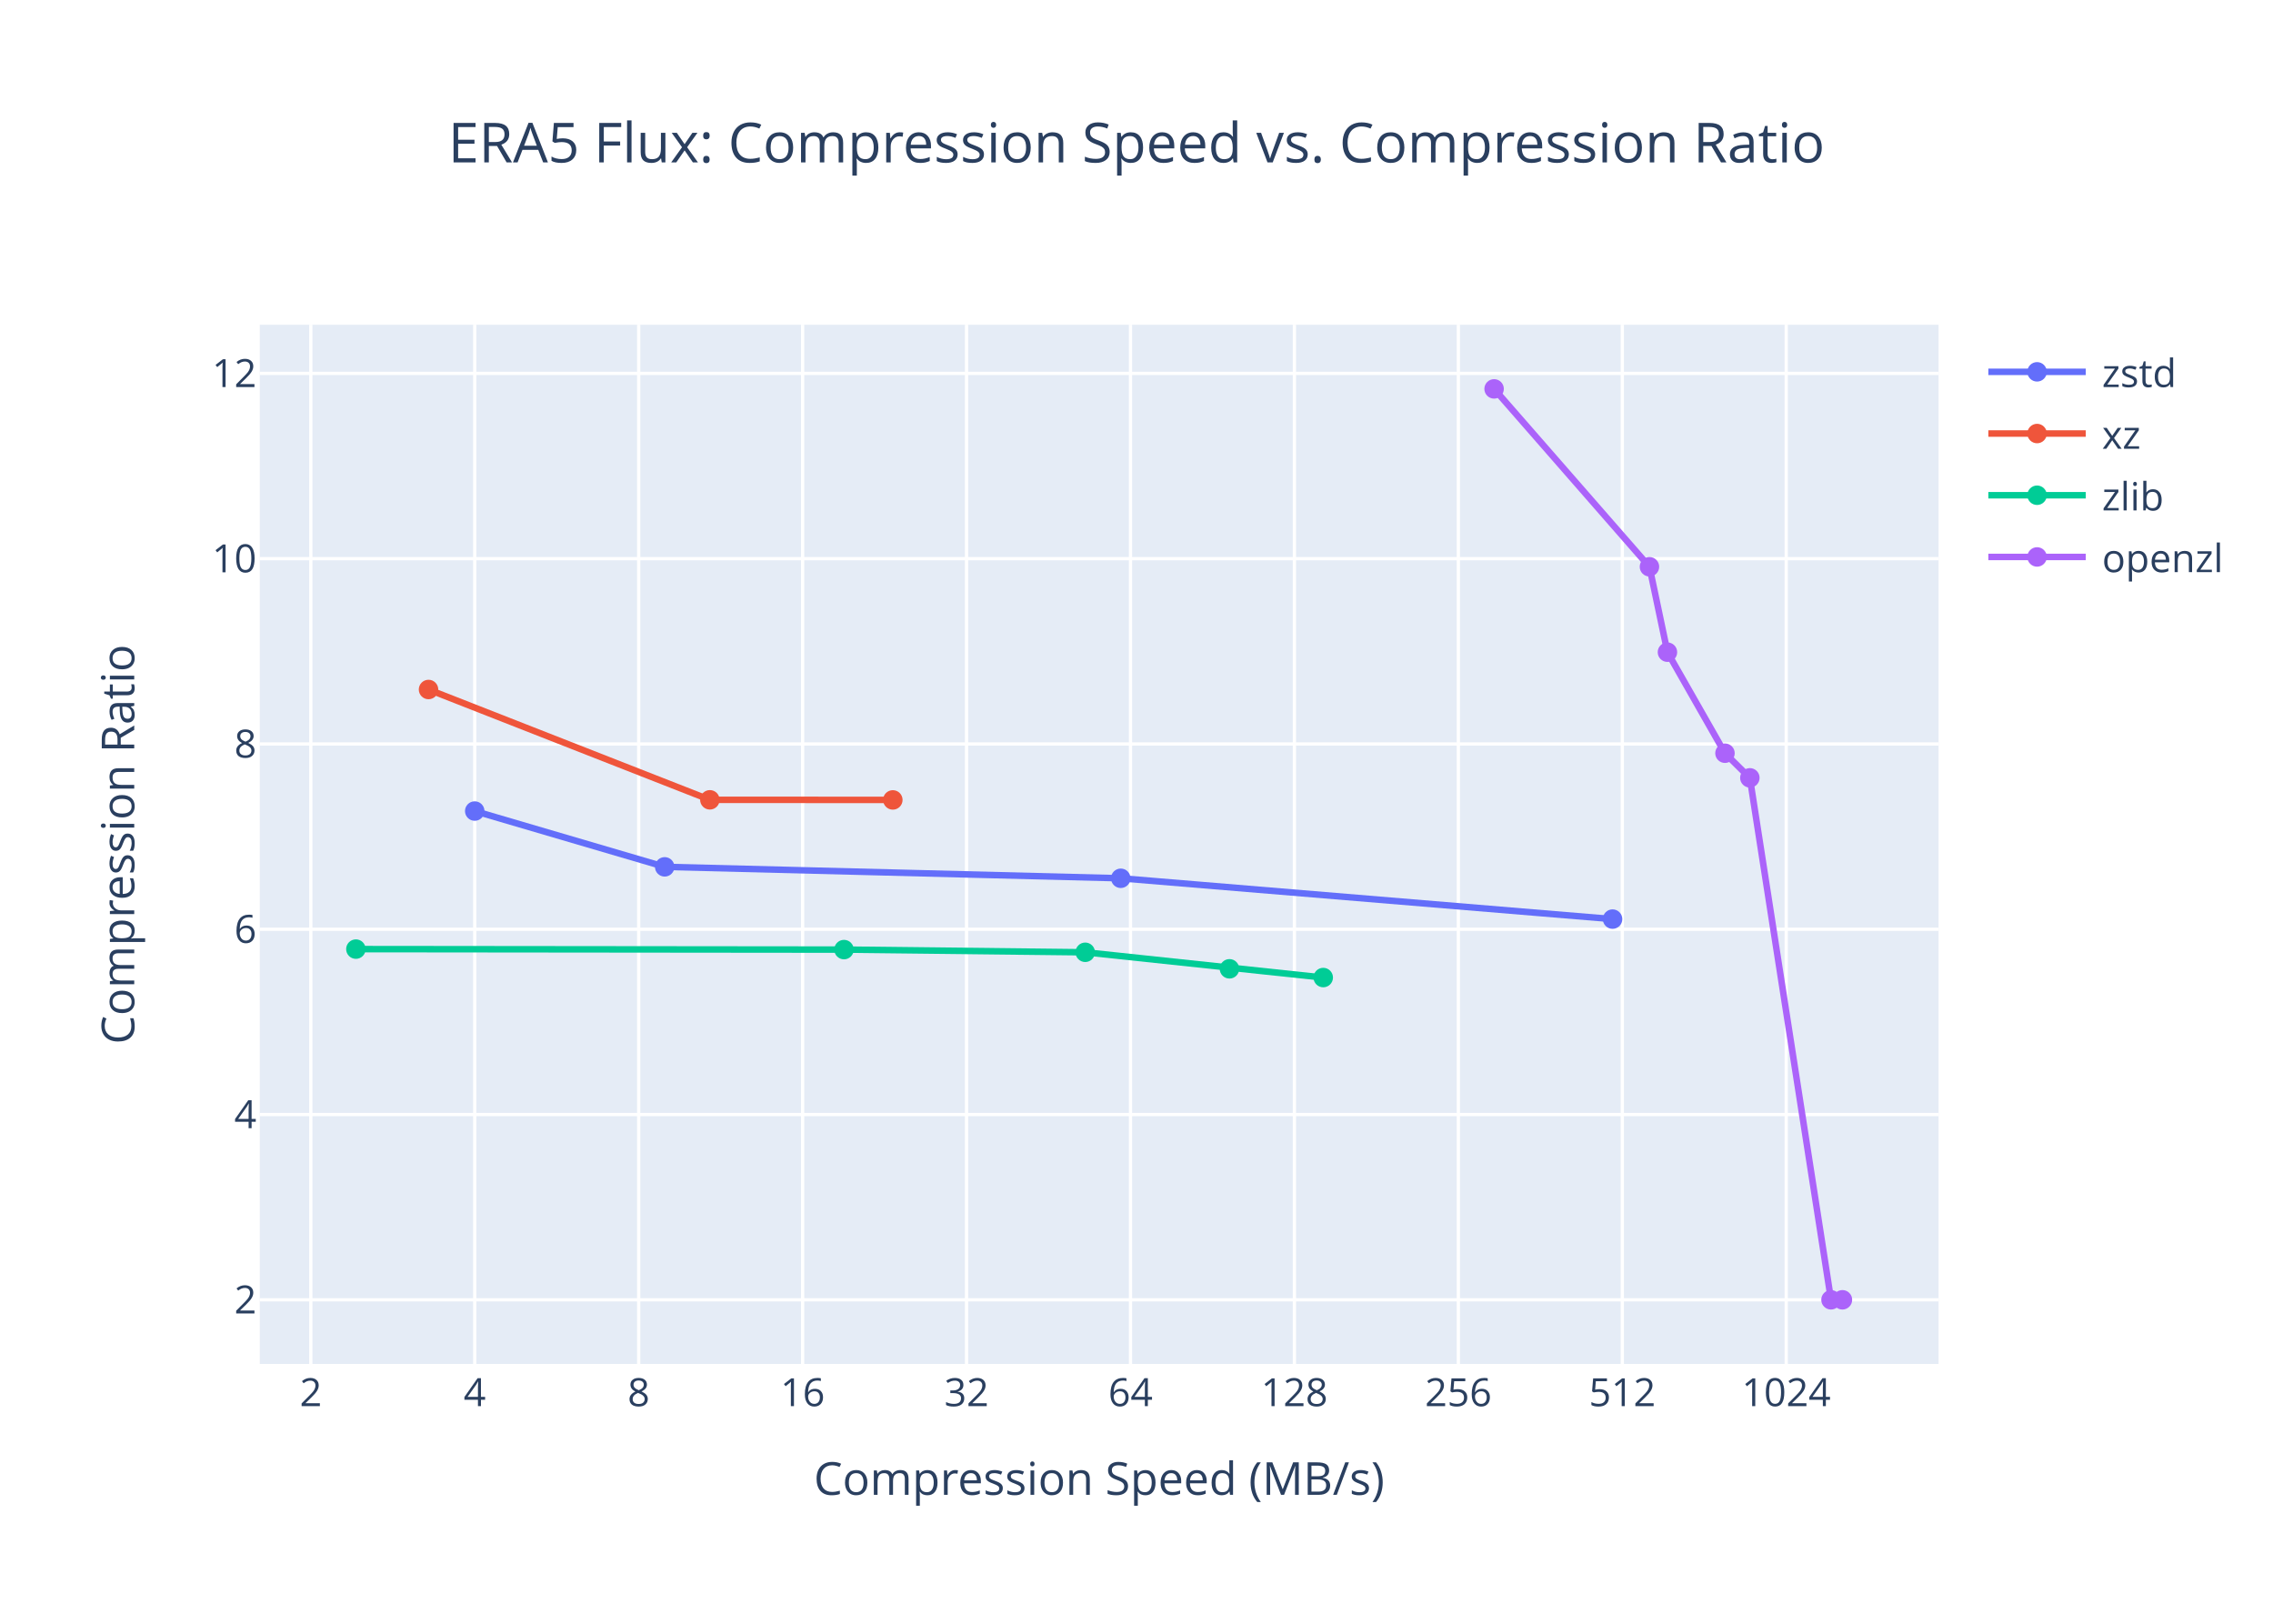
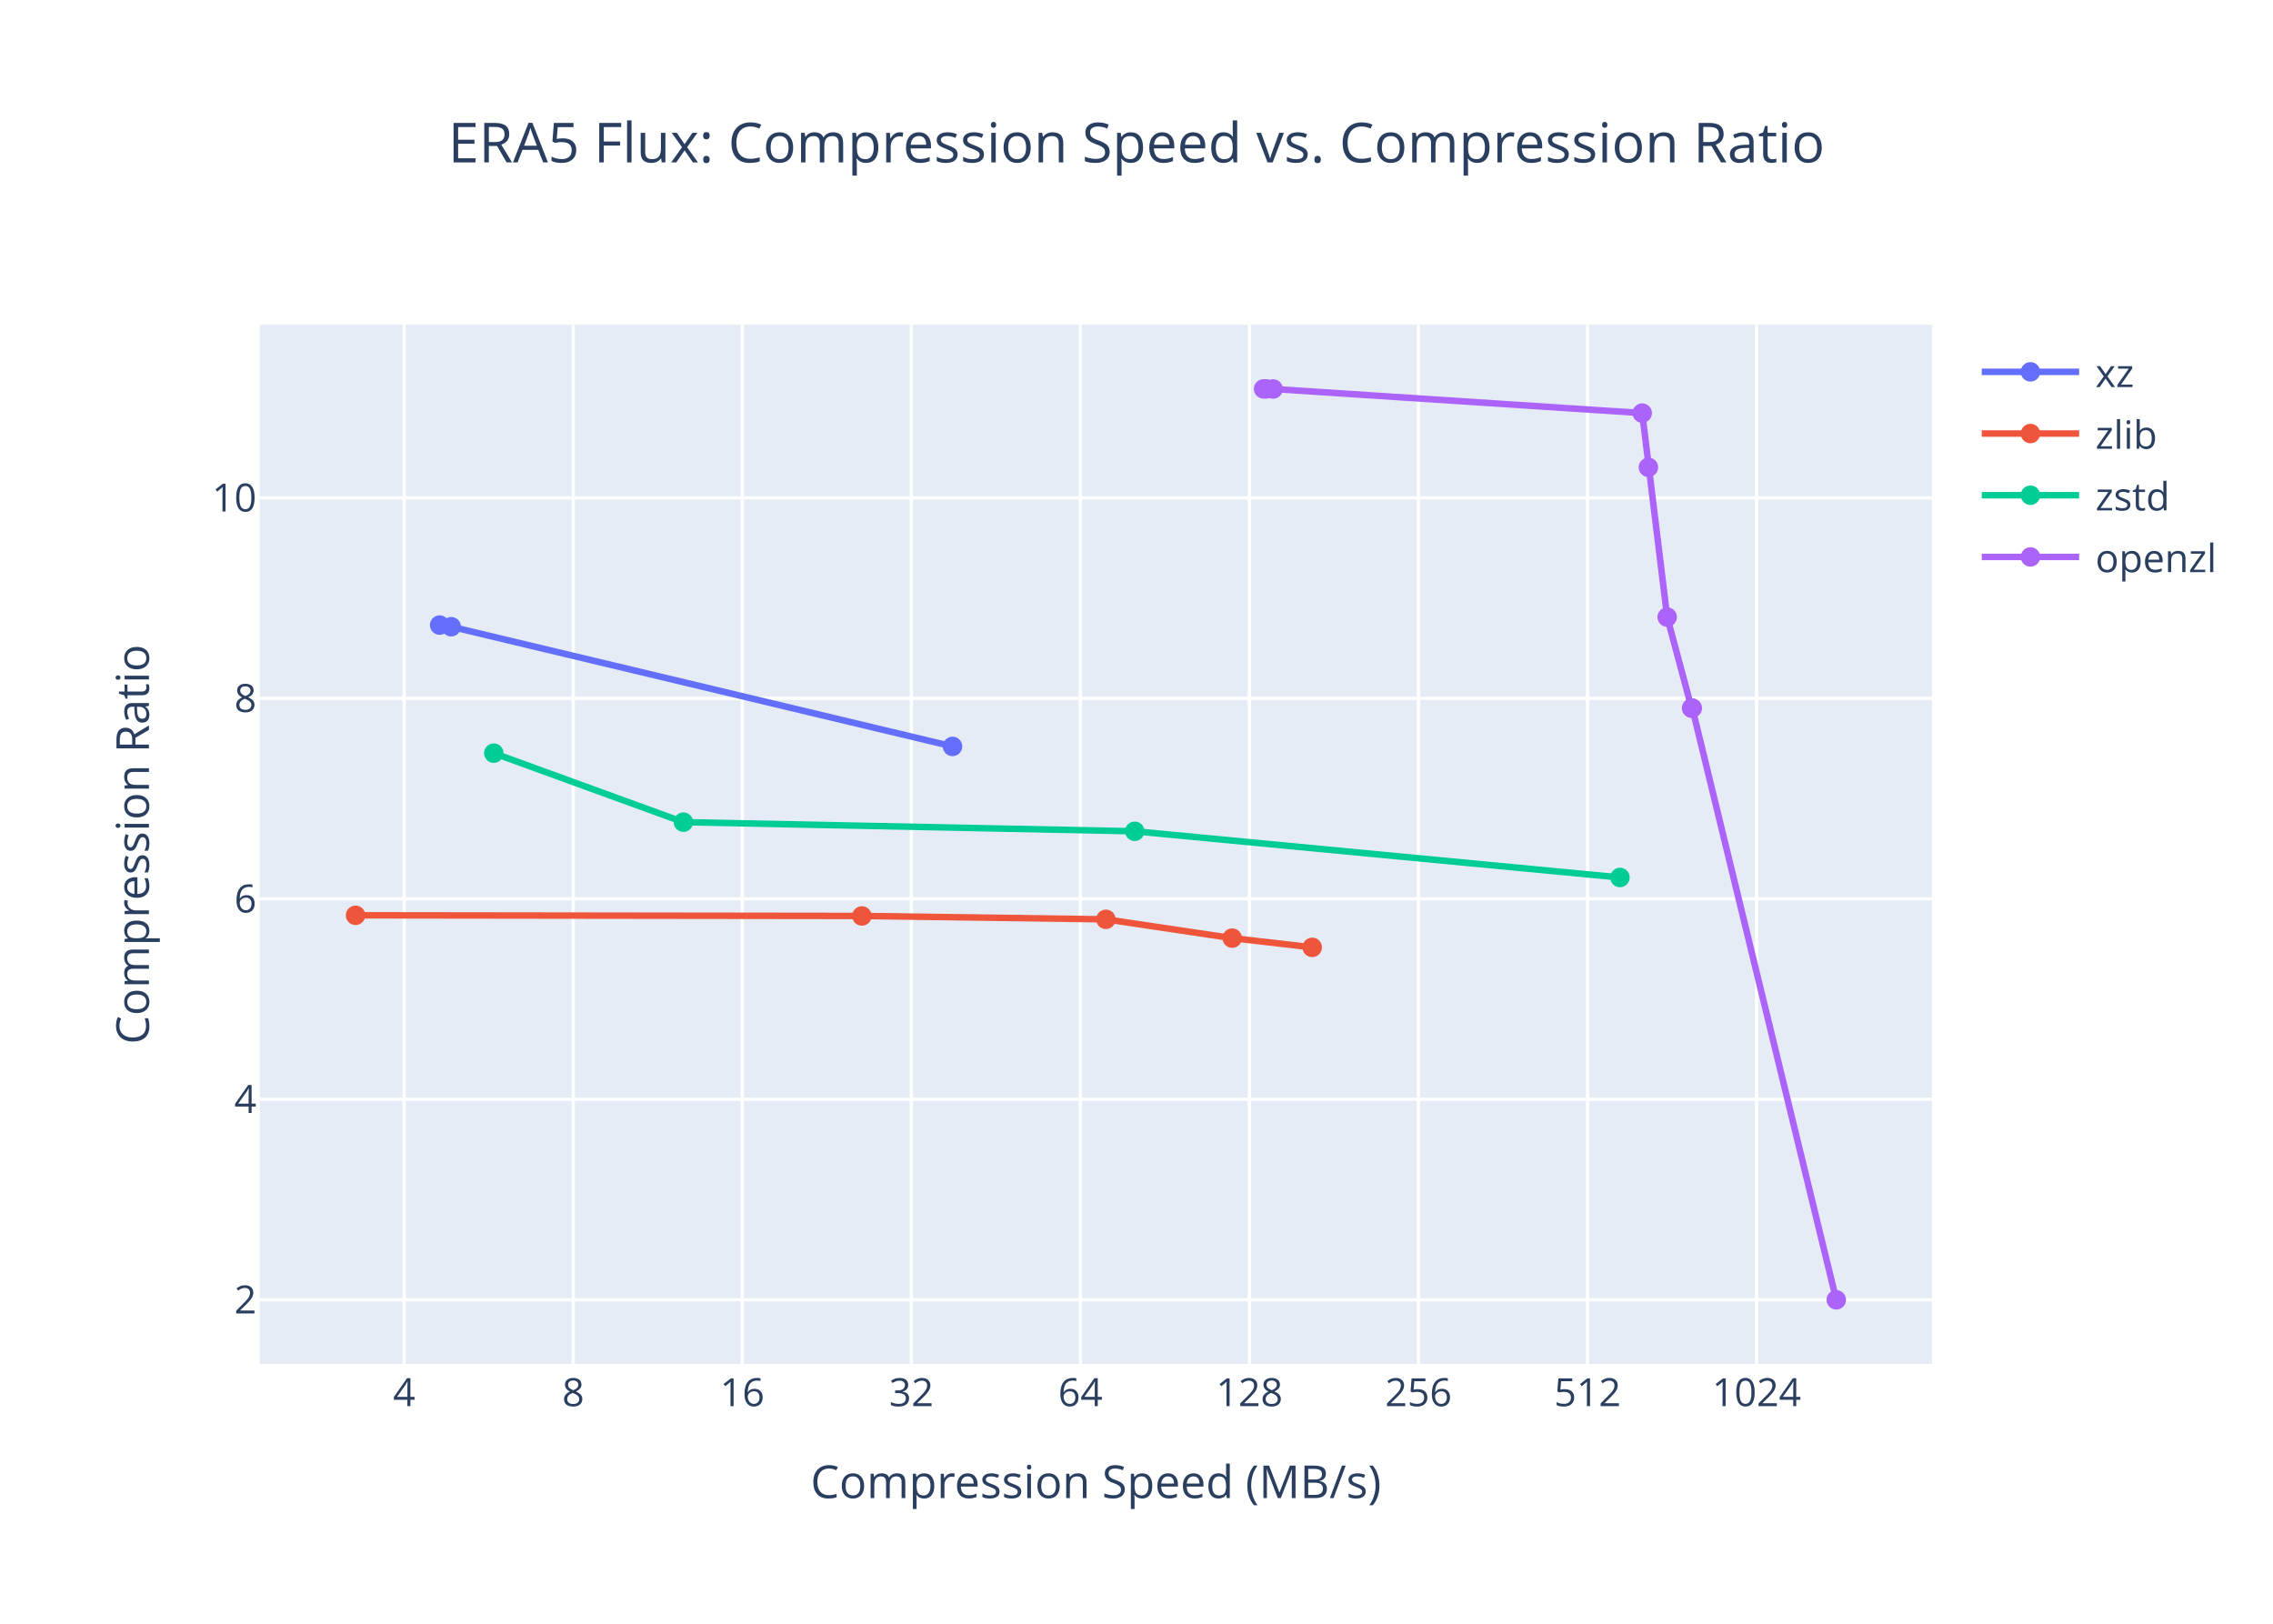
<svg xmlns="http://www.w3.org/2000/svg" class="main-svg" width="700" height="500" style="" viewBox="0 0 700 500">
  <rect x="0" y="0" width="700" height="500" style="fill: rgb(255, 255, 255); fill-opacity: 1;" />
-   <defs id="defs-605e6c">
+   <defs id="defs-83ffd1">
    <g class="clips">
-       <clipPath id="clip605e6cxyplot" class="plotclip">
-         <rect width="517" height="320" />
-       </clipPath>
-       <clipPath class="axesclip" id="clip605e6cx">
-         <rect x="80" y="0" width="517" height="500" />
-       </clipPath>
-       <clipPath class="axesclip" id="clip605e6cy">
+       <clipPath id="clip83ffd1xyplot" class="plotclip">
+         <rect width="515" height="320" />
+       </clipPath>
+       <clipPath class="axesclip" id="clip83ffd1x">
+         <rect x="80" y="0" width="515" height="500" />
+       </clipPath>
+       <clipPath class="axesclip" id="clip83ffd1y">
        <rect x="0" y="100" width="700" height="320" />
      </clipPath>
-       <clipPath class="axesclip" id="clip605e6cxy">
-         <rect x="80" y="100" width="517" height="320" />
+       <clipPath class="axesclip" id="clip83ffd1xy">
+         <rect x="80" y="100" width="515" height="320" />
      </clipPath>
    </g>
    <g class="gradients" />
    <g class="patterns" />
  </defs>
  <g class="bglayer">
-     <rect class="bg" x="80" y="100" width="517" height="320" style="fill: rgb(229, 236, 246); fill-opacity: 1; stroke-width: 0;" />
+     <rect class="bg" x="80" y="100" width="515" height="320" style="fill: rgb(229, 236, 246); fill-opacity: 1; stroke-width: 0;" />
  </g>
  <g class="layer-below">
    <g class="imagelayer" />
    <g class="shapelayer" />
  </g>
  <g class="cartesianlayer">
    <g class="subplot xy">
      <g class="layer-subplot">
        <g class="shapelayer" />
        <g class="imagelayer" />
      </g>
      <g class="minor-gridlayer">
        <g class="x" />
        <g class="y" />
      </g>
      <g class="gridlayer">
        <g class="x">
-           <path class="xgrid crisp" transform="translate(95.72,0)" d="M0,100v320" style="stroke: rgb(255, 255, 255); stroke-opacity: 1; stroke-width: 1px;" />
-           <path class="xgrid crisp" transform="translate(146.2,0)" d="M0,100v320" style="stroke: rgb(255, 255, 255); stroke-opacity: 1; stroke-width: 1px;" />
-           <path class="xgrid crisp" transform="translate(196.69,0)" d="M0,100v320" style="stroke: rgb(255, 255, 255); stroke-opacity: 1; stroke-width: 1px;" />
-           <path class="xgrid crisp" transform="translate(247.18,0)" d="M0,100v320" style="stroke: rgb(255, 255, 255); stroke-opacity: 1; stroke-width: 1px;" />
-           <path class="xgrid crisp" transform="translate(297.66,0)" d="M0,100v320" style="stroke: rgb(255, 255, 255); stroke-opacity: 1; stroke-width: 1px;" />
-           <path class="xgrid crisp" transform="translate(348.15,0)" d="M0,100v320" style="stroke: rgb(255, 255, 255); stroke-opacity: 1; stroke-width: 1px;" />
-           <path class="xgrid crisp" transform="translate(398.63,0)" d="M0,100v320" style="stroke: rgb(255, 255, 255); stroke-opacity: 1; stroke-width: 1px;" />
-           <path class="xgrid crisp" transform="translate(449.12,0)" d="M0,100v320" style="stroke: rgb(255, 255, 255); stroke-opacity: 1; stroke-width: 1px;" />
-           <path class="xgrid crisp" transform="translate(499.61,0)" d="M0,100v320" style="stroke: rgb(255, 255, 255); stroke-opacity: 1; stroke-width: 1px;" />
-           <path class="xgrid crisp" transform="translate(550.09,0)" d="M0,100v320" style="stroke: rgb(255, 255, 255); stroke-opacity: 1; stroke-width: 1px;" />
+           <path class="xgrid crisp" transform="translate(124.47,0)" d="M0,100v320" style="stroke: rgb(255, 255, 255); stroke-opacity: 1; stroke-width: 1px;" />
+           <path class="xgrid crisp" transform="translate(176.53,0)" d="M0,100v320" style="stroke: rgb(255, 255, 255); stroke-opacity: 1; stroke-width: 1px;" />
+           <path class="xgrid crisp" transform="translate(228.59,0)" d="M0,100v320" style="stroke: rgb(255, 255, 255); stroke-opacity: 1; stroke-width: 1px;" />
+           <path class="xgrid crisp" transform="translate(280.66,0)" d="M0,100v320" style="stroke: rgb(255, 255, 255); stroke-opacity: 1; stroke-width: 1px;" />
+           <path class="xgrid crisp" transform="translate(332.72,0)" d="M0,100v320" style="stroke: rgb(255, 255, 255); stroke-opacity: 1; stroke-width: 1px;" />
+           <path class="xgrid crisp" transform="translate(384.78,0)" d="M0,100v320" style="stroke: rgb(255, 255, 255); stroke-opacity: 1; stroke-width: 1px;" />
+           <path class="xgrid crisp" transform="translate(436.84,0)" d="M0,100v320" style="stroke: rgb(255, 255, 255); stroke-opacity: 1; stroke-width: 1px;" />
+           <path class="xgrid crisp" transform="translate(488.91,0)" d="M0,100v320" style="stroke: rgb(255, 255, 255); stroke-opacity: 1; stroke-width: 1px;" />
+           <path class="xgrid crisp" transform="translate(540.97,0)" d="M0,100v320" style="stroke: rgb(255, 255, 255); stroke-opacity: 1; stroke-width: 1px;" />
        </g>
        <g class="y">
-           <path class="ygrid crisp" transform="translate(0,400.25)" d="M80,0h517" style="stroke: rgb(255, 255, 255); stroke-opacity: 1; stroke-width: 1px;" />
-           <path class="ygrid crisp" transform="translate(0,343.2)" d="M80,0h517" style="stroke: rgb(255, 255, 255); stroke-opacity: 1; stroke-width: 1px;" />
-           <path class="ygrid crisp" transform="translate(0,286.14)" d="M80,0h517" style="stroke: rgb(255, 255, 255); stroke-opacity: 1; stroke-width: 1px;" />
-           <path class="ygrid crisp" transform="translate(0,229.09)" d="M80,0h517" style="stroke: rgb(255, 255, 255); stroke-opacity: 1; stroke-width: 1px;" />
-           <path class="ygrid crisp" transform="translate(0,172.03)" d="M80,0h517" style="stroke: rgb(255, 255, 255); stroke-opacity: 1; stroke-width: 1px;" />
-           <path class="ygrid crisp" transform="translate(0,114.98)" d="M80,0h517" style="stroke: rgb(255, 255, 255); stroke-opacity: 1; stroke-width: 1px;" />
+           <path class="ygrid crisp" transform="translate(0,400.25)" d="M80,0h515" style="stroke: rgb(255, 255, 255); stroke-opacity: 1; stroke-width: 1px;" />
+           <path class="ygrid crisp" transform="translate(0,338.51)" d="M80,0h515" style="stroke: rgb(255, 255, 255); stroke-opacity: 1; stroke-width: 1px;" />
+           <path class="ygrid crisp" transform="translate(0,276.78)" d="M80,0h515" style="stroke: rgb(255, 255, 255); stroke-opacity: 1; stroke-width: 1px;" />
+           <path class="ygrid crisp" transform="translate(0,215.04)" d="M80,0h515" style="stroke: rgb(255, 255, 255); stroke-opacity: 1; stroke-width: 1px;" />
+           <path class="ygrid crisp" transform="translate(0,153.31)" d="M80,0h515" style="stroke: rgb(255, 255, 255); stroke-opacity: 1; stroke-width: 1px;" />
        </g>
      </g>
      <g class="zerolinelayer" />
+       <g class="layer-between">
+         <g class="shapelayer" />
+         <g class="imagelayer" />
+       </g>
      <path class="xlines-below" />
      <path class="ylines-below" />
      <g class="overlines-below" />
      <g class="xaxislayer-below" />
      <g class="yaxislayer-below" />
      <g class="overaxes-below" />
-       <g class="plot" transform="translate(80,100)" clip-path="url(#clip605e6cxyplot)">
-         <g class="scatterlayer mlayer">
-           <g class="trace scatter tracebc408d" style="stroke-miterlimit: 2; opacity: 1;">
-             <g class="fills" />
-             <g class="errorbars" />
-             <g class="lines">
-               <path class="js-line" d="M66.2,149.75L124.7,166.93L265.15,170.45L416.61,183.02" style="vector-effect: none; fill: none; stroke: rgb(99, 110, 250); stroke-opacity: 1; stroke-width: 2px; opacity: 1;" />
-             </g>
-             <g class="points">
-               <path class="point" transform="translate(66.2,149.75)" d="M3,0A3,3 0 1,1 0,-3A3,3 0 0,1 3,0Z" style="opacity: 1; stroke-width: 0px; fill: rgb(99, 110, 250); fill-opacity: 1;" />
-               <path class="point" transform="translate(124.7,166.93)" d="M3,0A3,3 0 1,1 0,-3A3,3 0 0,1 3,0Z" style="opacity: 1; stroke-width: 0px; fill: rgb(99, 110, 250); fill-opacity: 1;" />
-               <path class="point" transform="translate(265.15,170.45)" d="M3,0A3,3 0 1,1 0,-3A3,3 0 0,1 3,0Z" style="opacity: 1; stroke-width: 0px; fill: rgb(99, 110, 250); fill-opacity: 1;" />
-               <path class="point" transform="translate(416.61,183.02)" d="M3,0A3,3 0 1,1 0,-3A3,3 0 0,1 3,0Z" style="opacity: 1; stroke-width: 0px; fill: rgb(99, 110, 250); fill-opacity: 1;" />
-             </g>
-             <g class="text" />
-           </g>
-           <g class="trace scatter trace3c0a0e" style="stroke-miterlimit: 2; opacity: 1;">
-             <g class="fills" />
-             <g class="errorbars" />
-             <g class="lines">
-               <path class="js-line" d="M51.97,112.32L138.61,146.29L194.96,146.32" style="vector-effect: none; fill: none; stroke: rgb(239, 85, 59); stroke-opacity: 1; stroke-width: 2px; opacity: 1;" />
-             </g>
-             <g class="points">
-               <path class="point" transform="translate(51.97,112.32)" d="M3,0A3,3 0 1,1 0,-3A3,3 0 0,1 3,0Z" style="opacity: 1; stroke-width: 0px; fill: rgb(239, 85, 59); fill-opacity: 1;" />
-               <path class="point" transform="translate(138.61,146.29)" d="M3,0A3,3 0 1,1 0,-3A3,3 0 0,1 3,0Z" style="opacity: 1; stroke-width: 0px; fill: rgb(239, 85, 59); fill-opacity: 1;" />
-               <path class="point" transform="translate(194.96,146.32)" d="M3,0A3,3 0 1,1 0,-3A3,3 0 0,1 3,0Z" style="opacity: 1; stroke-width: 0px; fill: rgb(239, 85, 59); fill-opacity: 1;" />
-             </g>
-             <g class="text" />
-           </g>
-           <g class="trace scatter trace656c05" style="stroke-miterlimit: 2; opacity: 1;">
-             <g class="fills" />
-             <g class="errorbars" />
-             <g class="lines">
-               <path class="js-line" d="M29.6,192.26L179.92,192.41L254.21,193.24L327.51,201.02" style="vector-effect: none; fill: none; stroke: rgb(0, 204, 150); stroke-opacity: 1; stroke-width: 2px; opacity: 1;" />
-             </g>
-             <g class="points">
-               <path class="point" transform="translate(29.6,192.26)" d="M3,0A3,3 0 1,1 0,-3A3,3 0 0,1 3,0Z" style="opacity: 1; stroke-width: 0px; fill: rgb(0, 204, 150); fill-opacity: 1;" />
-               <path class="point" transform="translate(179.92,192.41)" d="M3,0A3,3 0 1,1 0,-3A3,3 0 0,1 3,0Z" style="opacity: 1; stroke-width: 0px; fill: rgb(0, 204, 150); fill-opacity: 1;" />
-               <path class="point" transform="translate(254.21,193.24)" d="M3,0A3,3 0 1,1 0,-3A3,3 0 0,1 3,0Z" style="opacity: 1; stroke-width: 0px; fill: rgb(0, 204, 150); fill-opacity: 1;" />
-               <path class="point" transform="translate(298.63,198.33)" d="M3,0A3,3 0 1,1 0,-3A3,3 0 0,1 3,0Z" style="opacity: 1; stroke-width: 0px; fill: rgb(0, 204, 150); fill-opacity: 1;" />
-               <path class="point" transform="translate(327.51,201.02)" d="M3,0A3,3 0 1,1 0,-3A3,3 0 0,1 3,0Z" style="opacity: 1; stroke-width: 0px; fill: rgb(0, 204, 150); fill-opacity: 1;" />
-             </g>
-             <g class="text" />
-           </g>
-           <g class="trace scatter tracea25f74" style="stroke-miterlimit: 2; opacity: 1;">
-             <g class="fills" />
-             <g class="errorbars" />
-             <g class="lines">
-               <path class="js-line" d="M380.13,19.75L427.97,74.52L433.51,100.83L451.23,131.94L458.89,139.52L483.88,300.25L487.4,300.25" style="vector-effect: none; fill: none; stroke: rgb(171, 99, 250); stroke-opacity: 1; stroke-width: 2px; opacity: 1;" />
-             </g>
-             <g class="points">
-               <path class="point" transform="translate(380.13,19.75)" d="M3,0A3,3 0 1,1 0,-3A3,3 0 0,1 3,0Z" style="opacity: 1; stroke-width: 0px; fill: rgb(171, 99, 250); fill-opacity: 1;" />
-               <path class="point" transform="translate(427.97,74.52)" d="M3,0A3,3 0 1,1 0,-3A3,3 0 0,1 3,0Z" style="opacity: 1; stroke-width: 0px; fill: rgb(171, 99, 250); fill-opacity: 1;" />
-               <path class="point" transform="translate(433.51,100.83)" d="M3,0A3,3 0 1,1 0,-3A3,3 0 0,1 3,0Z" style="opacity: 1; stroke-width: 0px; fill: rgb(171, 99, 250); fill-opacity: 1;" />
-               <path class="point" transform="translate(451.23,131.94)" d="M3,0A3,3 0 1,1 0,-3A3,3 0 0,1 3,0Z" style="opacity: 1; stroke-width: 0px; fill: rgb(171, 99, 250); fill-opacity: 1;" />
-               <path class="point" transform="translate(458.89,139.52)" d="M3,0A3,3 0 1,1 0,-3A3,3 0 0,1 3,0Z" style="opacity: 1; stroke-width: 0px; fill: rgb(171, 99, 250); fill-opacity: 1;" />
-               <path class="point" transform="translate(483.88,300.25)" d="M3,0A3,3 0 1,1 0,-3A3,3 0 0,1 3,0Z" style="opacity: 1; stroke-width: 0px; fill: rgb(171, 99, 250); fill-opacity: 1;" />
-               <path class="point" transform="translate(487.4,300.25)" d="M3,0A3,3 0 1,1 0,-3A3,3 0 0,1 3,0Z" style="opacity: 1; stroke-width: 0px; fill: rgb(171, 99, 250); fill-opacity: 1;" />
-             </g>
-             <g class="text" />
-           </g>
-         </g>
-       </g>
-       <g class="overplot" />
+       <g class="overplot">
+         <g class="xy" transform="translate(80,100)" clip-path="url(#clip83ffd1xyplot)">
+           <g class="scatterlayer mlayer">
+             <g class="trace scatter trace6cf3d1" style="stroke-miterlimit: 2; opacity: 1;">
+               <g class="fills" />
+               <g class="errorbars" />
+               <g class="lines">
+                 <path class="js-line" d="M55.4,92.48L58.96,92.99L213.34,129.85" style="vector-effect: none; fill: none; stroke: rgb(99, 110, 250); stroke-opacity: 1; stroke-width: 2px; opacity: 1;" />
+               </g>
+               <g class="points">
+                 <path class="point" transform="translate(55.4,92.48)" d="M3,0A3,3 0 1,1 0,-3A3,3 0 0,1 3,0Z" style="opacity: 1; stroke-width: 0px; fill: rgb(99, 110, 250); fill-opacity: 1;" />
+                 <path class="point" transform="translate(58.96,92.99)" d="M3,0A3,3 0 1,1 0,-3A3,3 0 0,1 3,0Z" style="opacity: 1; stroke-width: 0px; fill: rgb(99, 110, 250); fill-opacity: 1;" />
+                 <path class="point" transform="translate(213.34,129.85)" d="M3,0A3,3 0 1,1 0,-3A3,3 0 0,1 3,0Z" style="opacity: 1; stroke-width: 0px; fill: rgb(99, 110, 250); fill-opacity: 1;" />
+               </g>
+               <g class="text" />
+             </g>
+             <g class="trace scatter trace23cc0b" style="stroke-miterlimit: 2; opacity: 1;">
+               <g class="fills" />
+               <g class="errorbars" />
+               <g class="lines">
+                 <path class="js-line" d="M29.5,181.85L185.43,182.05L260.57,183.09L299.47,188.88L324.11,191.72" style="vector-effect: none; fill: none; stroke: rgb(239, 85, 59); stroke-opacity: 1; stroke-width: 2px; opacity: 1;" />
+               </g>
+               <g class="points">
+                 <path class="point" transform="translate(29.5,181.85)" d="M3,0A3,3 0 1,1 0,-3A3,3 0 0,1 3,0Z" style="opacity: 1; stroke-width: 0px; fill: rgb(239, 85, 59); fill-opacity: 1;" />
+                 <path class="point" transform="translate(185.43,182.05)" d="M3,0A3,3 0 1,1 0,-3A3,3 0 0,1 3,0Z" style="opacity: 1; stroke-width: 0px; fill: rgb(239, 85, 59); fill-opacity: 1;" />
+                 <path class="point" transform="translate(260.57,183.09)" d="M3,0A3,3 0 1,1 0,-3A3,3 0 0,1 3,0Z" style="opacity: 1; stroke-width: 0px; fill: rgb(239, 85, 59); fill-opacity: 1;" />
+                 <path class="point" transform="translate(299.47,188.88)" d="M3,0A3,3 0 1,1 0,-3A3,3 0 0,1 3,0Z" style="opacity: 1; stroke-width: 0px; fill: rgb(239, 85, 59); fill-opacity: 1;" />
+                 <path class="point" transform="translate(324.11,191.72)" d="M3,0A3,3 0 1,1 0,-3A3,3 0 0,1 3,0Z" style="opacity: 1; stroke-width: 0px; fill: rgb(239, 85, 59); fill-opacity: 1;" />
+               </g>
+               <g class="text" />
+             </g>
+             <g class="trace scatter trace25087a" style="stroke-miterlimit: 2; opacity: 1;">
+               <g class="fills" />
+               <g class="errorbars" />
+               <g class="lines">
+                 <path class="js-line" d="M72.07,131.92L130.46,153.17L269.46,155.98L418.89,170.2" style="vector-effect: none; fill: none; stroke: rgb(0, 204, 150); stroke-opacity: 1; stroke-width: 2px; opacity: 1;" />
+               </g>
+               <g class="points">
+                 <path class="point" transform="translate(72.07,131.92)" d="M3,0A3,3 0 1,1 0,-3A3,3 0 0,1 3,0Z" style="opacity: 1; stroke-width: 0px; fill: rgb(0, 204, 150); fill-opacity: 1;" />
+                 <path class="point" transform="translate(130.46,153.17)" d="M3,0A3,3 0 1,1 0,-3A3,3 0 0,1 3,0Z" style="opacity: 1; stroke-width: 0px; fill: rgb(0, 204, 150); fill-opacity: 1;" />
+                 <path class="point" transform="translate(269.46,155.98)" d="M3,0A3,3 0 1,1 0,-3A3,3 0 0,1 3,0Z" style="opacity: 1; stroke-width: 0px; fill: rgb(0, 204, 150); fill-opacity: 1;" />
+                 <path class="point" transform="translate(418.89,170.2)" d="M3,0A3,3 0 1,1 0,-3A3,3 0 0,1 3,0Z" style="opacity: 1; stroke-width: 0px; fill: rgb(0, 204, 150); fill-opacity: 1;" />
+               </g>
+               <g class="text" />
+             </g>
+             <g class="trace scatter traceee801d" style="stroke-miterlimit: 2; opacity: 1;">
+               <g class="fills" />
+               <g class="errorbars" />
+               <g class="lines">
+                 <path class="js-line" d="M309.14,19.75L312.08,19.78L425.74,27.2L433.43,90.02L440.95,118.05L441.17,118.05L485.5,300.25" style="vector-effect: none; fill: none; stroke: rgb(171, 99, 250); stroke-opacity: 1; stroke-width: 2px; opacity: 1;" />
+               </g>
+               <g class="points">
+                 <path class="point" transform="translate(309.14,19.75)" d="M3,0A3,3 0 1,1 0,-3A3,3 0 0,1 3,0Z" style="opacity: 1; stroke-width: 0px; fill: rgb(171, 99, 250); fill-opacity: 1;" />
+                 <path class="point" transform="translate(309.94,19.75)" d="M3,0A3,3 0 1,1 0,-3A3,3 0 0,1 3,0Z" style="opacity: 1; stroke-width: 0px; fill: rgb(171, 99, 250); fill-opacity: 1;" />
+                 <path class="point" transform="translate(312.08,19.78)" d="M3,0A3,3 0 1,1 0,-3A3,3 0 0,1 3,0Z" style="opacity: 1; stroke-width: 0px; fill: rgb(171, 99, 250); fill-opacity: 1;" />
+                 <path class="point" transform="translate(425.74,27.2)" d="M3,0A3,3 0 1,1 0,-3A3,3 0 0,1 3,0Z" style="opacity: 1; stroke-width: 0px; fill: rgb(171, 99, 250); fill-opacity: 1;" />
+                 <path class="point" transform="translate(427.65,43.9)" d="M3,0A3,3 0 1,1 0,-3A3,3 0 0,1 3,0Z" style="opacity: 1; stroke-width: 0px; fill: rgb(171, 99, 250); fill-opacity: 1;" />
+                 <path class="point" transform="translate(433.43,90.02)" d="M3,0A3,3 0 1,1 0,-3A3,3 0 0,1 3,0Z" style="opacity: 1; stroke-width: 0px; fill: rgb(171, 99, 250); fill-opacity: 1;" />
+                 <path class="point" transform="translate(440.95,118.05)" d="M3,0A3,3 0 1,1 0,-3A3,3 0 0,1 3,0Z" style="opacity: 1; stroke-width: 0px; fill: rgb(171, 99, 250); fill-opacity: 1;" />
+                 <path class="point" transform="translate(441.17,118.05)" d="M3,0A3,3 0 1,1 0,-3A3,3 0 0,1 3,0Z" style="opacity: 1; stroke-width: 0px; fill: rgb(171, 99, 250); fill-opacity: 1;" />
+                 <path class="point" transform="translate(485.5,300.25)" d="M3,0A3,3 0 1,1 0,-3A3,3 0 0,1 3,0Z" style="opacity: 1; stroke-width: 0px; fill: rgb(171, 99, 250); fill-opacity: 1;" />
+               </g>
+               <g class="text" />
+             </g>
+           </g>
+         </g>
+       </g>
+       <g class="zerolinelayer-above" />
      <path class="xlines-above crisp" d="M0,0" style="fill: none;" />
      <path class="ylines-above crisp" d="M0,0" style="fill: none;" />
      <g class="overlines-above" />
      <g class="xaxislayer-above">
        <g class="xtick">
-           <text text-anchor="middle" x="0" y="433" transform="translate(95.72,0)" style="font-family: 'Open Sans', verdana, arial, sans-serif; font-size: 12px; fill: rgb(42, 63, 95); fill-opacity: 1; white-space: pre; opacity: 1;">2</text>
-         </g>
-         <g class="xtick">
-           <text text-anchor="middle" x="0" y="433" style="font-family: 'Open Sans', verdana, arial, sans-serif; font-size: 12px; fill: rgb(42, 63, 95); fill-opacity: 1; white-space: pre; opacity: 1;" transform="translate(146.2,0)">4</text>
-         </g>
-         <g class="xtick">
-           <text text-anchor="middle" x="0" y="433" style="font-family: 'Open Sans', verdana, arial, sans-serif; font-size: 12px; fill: rgb(42, 63, 95); fill-opacity: 1; white-space: pre; opacity: 1;" transform="translate(196.69,0)">8</text>
-         </g>
-         <g class="xtick">
-           <text text-anchor="middle" x="0" y="433" style="font-family: 'Open Sans', verdana, arial, sans-serif; font-size: 12px; fill: rgb(42, 63, 95); fill-opacity: 1; white-space: pre; opacity: 1;" transform="translate(247.18,0)">16</text>
-         </g>
-         <g class="xtick">
-           <text text-anchor="middle" x="0" y="433" style="font-family: 'Open Sans', verdana, arial, sans-serif; font-size: 12px; fill: rgb(42, 63, 95); fill-opacity: 1; white-space: pre; opacity: 1;" transform="translate(297.66,0)">32</text>
-         </g>
-         <g class="xtick">
-           <text text-anchor="middle" x="0" y="433" style="font-family: 'Open Sans', verdana, arial, sans-serif; font-size: 12px; fill: rgb(42, 63, 95); fill-opacity: 1; white-space: pre; opacity: 1;" transform="translate(348.15,0)">64</text>
-         </g>
-         <g class="xtick">
-           <text text-anchor="middle" x="0" y="433" style="font-family: 'Open Sans', verdana, arial, sans-serif; font-size: 12px; fill: rgb(42, 63, 95); fill-opacity: 1; white-space: pre; opacity: 1;" transform="translate(398.63,0)">128</text>
-         </g>
-         <g class="xtick">
-           <text text-anchor="middle" x="0" y="433" style="font-family: 'Open Sans', verdana, arial, sans-serif; font-size: 12px; fill: rgb(42, 63, 95); fill-opacity: 1; white-space: pre; opacity: 1;" transform="translate(449.12,0)">256</text>
-         </g>
-         <g class="xtick">
-           <text text-anchor="middle" x="0" y="433" style="font-family: 'Open Sans', verdana, arial, sans-serif; font-size: 12px; fill: rgb(42, 63, 95); fill-opacity: 1; white-space: pre; opacity: 1;" transform="translate(499.61,0)">512</text>
-         </g>
-         <g class="xtick">
-           <text text-anchor="middle" x="0" y="433" style="font-family: 'Open Sans', verdana, arial, sans-serif; font-size: 12px; fill: rgb(42, 63, 95); fill-opacity: 1; white-space: pre; opacity: 1;" transform="translate(550.09,0)">1024</text>
+           <text text-anchor="middle" x="0" y="433" transform="translate(124.47,0)" style="font-family: 'Open Sans', verdana, arial, sans-serif; font-size: 12px; fill: rgb(42, 63, 95); fill-opacity: 1; white-space: pre;">4</text>
+         </g>
+         <g class="xtick">
+           <text text-anchor="middle" x="0" y="433" style="font-family: 'Open Sans', verdana, arial, sans-serif; font-size: 12px; fill: rgb(42, 63, 95); fill-opacity: 1; white-space: pre;" transform="translate(176.53,0)">8</text>
+         </g>
+         <g class="xtick">
+           <text text-anchor="middle" x="0" y="433" style="font-family: 'Open Sans', verdana, arial, sans-serif; font-size: 12px; fill: rgb(42, 63, 95); fill-opacity: 1; white-space: pre;" transform="translate(228.59,0)">16</text>
+         </g>
+         <g class="xtick">
+           <text text-anchor="middle" x="0" y="433" style="font-family: 'Open Sans', verdana, arial, sans-serif; font-size: 12px; fill: rgb(42, 63, 95); fill-opacity: 1; white-space: pre;" transform="translate(280.66,0)">32</text>
+         </g>
+         <g class="xtick">
+           <text text-anchor="middle" x="0" y="433" style="font-family: 'Open Sans', verdana, arial, sans-serif; font-size: 12px; fill: rgb(42, 63, 95); fill-opacity: 1; white-space: pre;" transform="translate(332.72,0)">64</text>
+         </g>
+         <g class="xtick">
+           <text text-anchor="middle" x="0" y="433" style="font-family: 'Open Sans', verdana, arial, sans-serif; font-size: 12px; fill: rgb(42, 63, 95); fill-opacity: 1; white-space: pre;" transform="translate(384.78,0)">128</text>
+         </g>
+         <g class="xtick">
+           <text text-anchor="middle" x="0" y="433" style="font-family: 'Open Sans', verdana, arial, sans-serif; font-size: 12px; fill: rgb(42, 63, 95); fill-opacity: 1; white-space: pre;" transform="translate(436.84,0)">256</text>
+         </g>
+         <g class="xtick">
+           <text text-anchor="middle" x="0" y="433" style="font-family: 'Open Sans', verdana, arial, sans-serif; font-size: 12px; fill: rgb(42, 63, 95); fill-opacity: 1; white-space: pre;" transform="translate(488.91,0)">512</text>
+         </g>
+         <g class="xtick">
+           <text text-anchor="middle" x="0" y="433" style="font-family: 'Open Sans', verdana, arial, sans-serif; font-size: 12px; fill: rgb(42, 63, 95); fill-opacity: 1; white-space: pre;" transform="translate(540.97,0)">1024</text>
        </g>
      </g>
      <g class="yaxislayer-above">
        <g class="ytick">
-           <text text-anchor="end" x="79" y="4.2" transform="translate(0,400.25)" style="font-family: 'Open Sans', verdana, arial, sans-serif; font-size: 12px; fill: rgb(42, 63, 95); fill-opacity: 1; white-space: pre; opacity: 1;">2</text>
-         </g>
-         <g class="ytick">
-           <text text-anchor="end" x="79" y="4.2" style="font-family: 'Open Sans', verdana, arial, sans-serif; font-size: 12px; fill: rgb(42, 63, 95); fill-opacity: 1; white-space: pre; opacity: 1;" transform="translate(0,343.2)">4</text>
-         </g>
-         <g class="ytick">
-           <text text-anchor="end" x="79" y="4.2" style="font-family: 'Open Sans', verdana, arial, sans-serif; font-size: 12px; fill: rgb(42, 63, 95); fill-opacity: 1; white-space: pre; opacity: 1;" transform="translate(0,286.14)">6</text>
-         </g>
-         <g class="ytick">
-           <text text-anchor="end" x="79" y="4.2" style="font-family: 'Open Sans', verdana, arial, sans-serif; font-size: 12px; fill: rgb(42, 63, 95); fill-opacity: 1; white-space: pre; opacity: 1;" transform="translate(0,229.09)">8</text>
-         </g>
-         <g class="ytick">
-           <text text-anchor="end" x="79" y="4.2" style="font-family: 'Open Sans', verdana, arial, sans-serif; font-size: 12px; fill: rgb(42, 63, 95); fill-opacity: 1; white-space: pre; opacity: 1;" transform="translate(0,172.03)">10</text>
-         </g>
-         <g class="ytick">
-           <text text-anchor="end" x="79" y="4.2" style="font-family: 'Open Sans', verdana, arial, sans-serif; font-size: 12px; fill: rgb(42, 63, 95); fill-opacity: 1; white-space: pre; opacity: 1;" transform="translate(0,114.98)">12</text>
+           <text text-anchor="end" x="79" y="4.2" transform="translate(0,400.25)" style="font-family: 'Open Sans', verdana, arial, sans-serif; font-size: 12px; fill: rgb(42, 63, 95); fill-opacity: 1; white-space: pre;">2</text>
+         </g>
+         <g class="ytick">
+           <text text-anchor="end" x="79" y="4.2" style="font-family: 'Open Sans', verdana, arial, sans-serif; font-size: 12px; fill: rgb(42, 63, 95); fill-opacity: 1; white-space: pre;" transform="translate(0,338.51)">4</text>
+         </g>
+         <g class="ytick">
+           <text text-anchor="end" x="79" y="4.2" style="font-family: 'Open Sans', verdana, arial, sans-serif; font-size: 12px; fill: rgb(42, 63, 95); fill-opacity: 1; white-space: pre;" transform="translate(0,276.78)">6</text>
+         </g>
+         <g class="ytick">
+           <text text-anchor="end" x="79" y="4.2" style="font-family: 'Open Sans', verdana, arial, sans-serif; font-size: 12px; fill: rgb(42, 63, 95); fill-opacity: 1; white-space: pre;" transform="translate(0,215.04)">8</text>
+         </g>
+         <g class="ytick">
+           <text text-anchor="end" x="79" y="4.2" style="font-family: 'Open Sans', verdana, arial, sans-serif; font-size: 12px; fill: rgb(42, 63, 95); fill-opacity: 1; white-space: pre;" transform="translate(0,153.31)">10</text>
        </g>
      </g>
      <g class="overaxes-above" />
    </g>
  </g>
  <g class="polarlayer" />
  <g class="smithlayer" />
  <g class="ternarylayer" />
  <g class="geolayer" />
  <g class="funnelarealayer" />
  <g class="pielayer" />
  <g class="iciclelayer" />
  <g class="treemaplayer" />
  <g class="sunburstlayer" />
  <g class="glimages" />
-   <defs id="topdefs-605e6c">
+   <defs id="topdefs-83ffd1">
    <g class="clips" />
-     <clipPath id="legend605e6c">
-       <rect width="81" height="86" x="0" y="0" />
+     <clipPath id="legend83ffd1">
+       <rect width="83" height="86" x="0" y="0" />
    </clipPath>
  </defs>
  <g class="layer-above">
    <g class="imagelayer" />
    <g class="shapelayer" />
  </g>
  <g class="infolayer">
-     <g class="legend" pointer-events="all" transform="translate(607.34,100)">
-       <rect class="bg" shape-rendering="crispEdges" width="81" height="86" x="0" y="0" style="stroke: rgb(68, 68, 68); stroke-opacity: 1; fill: rgb(255, 255, 255); fill-opacity: 1; stroke-width: 0px;" />
-       <g class="scrollbox" transform="" clip-path="url(#legend605e6c)">
+     <g class="legend" pointer-events="all" transform="translate(605.3,100)">
+       <rect class="bg" shape-rendering="crispEdges" style="stroke: rgb(68, 68, 68); stroke-opacity: 1; fill: rgb(255, 255, 255); fill-opacity: 1; stroke-width: 0px;" width="83" height="86" x="0" y="0" />
+       <g class="scrollbox" transform="" clip-path="url(#legend83ffd1)">
        <g class="groups">
          <g class="traces" transform="translate(0,14.5)" style="opacity: 1;">
+             <text class="legendtext" text-anchor="start" x="40" y="4.68" style="font-family: 'Open Sans', verdana, arial, sans-serif; font-size: 12px; fill: rgb(42, 63, 95); fill-opacity: 1; white-space: pre;">xz</text>
+             <g class="layers" style="opacity: 1;">
+               <g class="legendfill" />
+               <g class="legendlines">
+                 <path class="js-line" d="M5,0h30" style="fill: none; stroke: rgb(99, 110, 250); stroke-opacity: 1; stroke-width: 2px;" />
+               </g>
+               <g class="legendsymbols">
+                 <g class="legendpoints">
+                   <path class="scatterpts" transform="translate(20,0)" d="M3,0A3,3 0 1,1 0,-3A3,3 0 0,1 3,0Z" style="opacity: 1; stroke-width: 0px; fill: rgb(99, 110, 250); fill-opacity: 1;" />
+                 </g>
+               </g>
+             </g>
+             <rect class="legendtoggle" x="0" y="-9.5" width="77.359" height="19" style="fill: rgb(0, 0, 0); fill-opacity: 0;" />
+           </g>
+           <g class="traces" transform="translate(0,33.5)" style="opacity: 1;">
+             <text class="legendtext" text-anchor="start" x="40" y="4.68" style="font-family: 'Open Sans', verdana, arial, sans-serif; font-size: 12px; fill: rgb(42, 63, 95); fill-opacity: 1; white-space: pre;">zlib</text>
+             <g class="layers" style="opacity: 1;">
+               <g class="legendfill" />
+               <g class="legendlines">
+                 <path class="js-line" d="M5,0h30" style="fill: none; stroke: rgb(239, 85, 59); stroke-opacity: 1; stroke-width: 2px;" />
+               </g>
+               <g class="legendsymbols">
+                 <g class="legendpoints">
+                   <path class="scatterpts" transform="translate(20,0)" d="M3,0A3,3 0 1,1 0,-3A3,3 0 0,1 3,0Z" style="opacity: 1; stroke-width: 0px; fill: rgb(239, 85, 59); fill-opacity: 1;" />
+                 </g>
+               </g>
+             </g>
+             <rect class="legendtoggle" x="0" y="-9.5" width="77.359" height="19" style="fill: rgb(0, 0, 0); fill-opacity: 0;" />
+           </g>
+           <g class="traces" transform="translate(0,52.5)" style="opacity: 1;">
            <text class="legendtext" text-anchor="start" x="40" y="4.68" style="font-family: 'Open Sans', verdana, arial, sans-serif; font-size: 12px; fill: rgb(42, 63, 95); fill-opacity: 1; white-space: pre;">zstd</text>
            <g class="layers" style="opacity: 1;">
              <g class="legendfill" />
              <g class="legendlines">
-                 <path class="js-line" d="M5,0h30" style="fill: none; stroke: rgb(99, 110, 250); stroke-opacity: 1; stroke-width: 2px;" />
-               </g>
-               <g class="legendsymbols">
-                 <g class="legendpoints">
-                   <path class="scatterpts" transform="translate(20,0)" d="M3,0A3,3 0 1,1 0,-3A3,3 0 0,1 3,0Z" style="opacity: 1; stroke-width: 0px; fill: rgb(99, 110, 250); fill-opacity: 1;" />
-                 </g>
-               </g>
-             </g>
-             <rect class="legendtoggle" x="0" y="-9.5" width="75.375" height="19" style="fill: rgb(0, 0, 0); fill-opacity: 0;" />
-           </g>
-           <g class="traces" transform="translate(0,33.5)" style="opacity: 1;">
-             <text class="legendtext" text-anchor="start" x="40" y="4.68" style="font-family: 'Open Sans', verdana, arial, sans-serif; font-size: 12px; fill: rgb(42, 63, 95); fill-opacity: 1; white-space: pre;">xz</text>
-             <g class="layers" style="opacity: 1;">
-               <g class="legendfill" />
-               <g class="legendlines">
-                 <path class="js-line" d="M5,0h30" style="fill: none; stroke: rgb(239, 85, 59); stroke-opacity: 1; stroke-width: 2px;" />
-               </g>
-               <g class="legendsymbols">
-                 <g class="legendpoints">
-                   <path class="scatterpts" transform="translate(20,0)" d="M3,0A3,3 0 1,1 0,-3A3,3 0 0,1 3,0Z" style="opacity: 1; stroke-width: 0px; fill: rgb(239, 85, 59); fill-opacity: 1;" />
-                 </g>
-               </g>
-             </g>
-             <rect class="legendtoggle" x="0" y="-9.5" width="75.375" height="19" style="fill: rgb(0, 0, 0); fill-opacity: 0;" />
-           </g>
-           <g class="traces" transform="translate(0,52.5)" style="opacity: 1;">
-             <text class="legendtext" text-anchor="start" x="40" y="4.68" style="font-family: 'Open Sans', verdana, arial, sans-serif; font-size: 12px; fill: rgb(42, 63, 95); fill-opacity: 1; white-space: pre;">zlib</text>
-             <g class="layers" style="opacity: 1;">
-               <g class="legendfill" />
-               <g class="legendlines">
                <path class="js-line" d="M5,0h30" style="fill: none; stroke: rgb(0, 204, 150); stroke-opacity: 1; stroke-width: 2px;" />
              </g>
              <g class="legendsymbols">
                <g class="legendpoints">
                  <path class="scatterpts" transform="translate(20,0)" d="M3,0A3,3 0 1,1 0,-3A3,3 0 0,1 3,0Z" style="opacity: 1; stroke-width: 0px; fill: rgb(0, 204, 150); fill-opacity: 1;" />
                </g>
              </g>
            </g>
-             <rect class="legendtoggle" x="0" y="-9.5" width="75.375" height="19" style="fill: rgb(0, 0, 0); fill-opacity: 0;" />
+             <rect class="legendtoggle" x="0" y="-9.5" width="77.359" height="19" style="fill: rgb(0, 0, 0); fill-opacity: 0;" />
          </g>
          <g class="traces" transform="translate(0,71.5)" style="opacity: 1;">
            <text class="legendtext" text-anchor="start" x="40" y="4.68" style="font-family: 'Open Sans', verdana, arial, sans-serif; font-size: 12px; fill: rgb(42, 63, 95); fill-opacity: 1; white-space: pre;">openzl</text>
            <g class="layers" style="opacity: 1;">
              <g class="legendfill" />
              <g class="legendlines">
                <path class="js-line" d="M5,0h30" style="fill: none; stroke: rgb(171, 99, 250); stroke-opacity: 1; stroke-width: 2px;" />
              </g>
              <g class="legendsymbols">
                <g class="legendpoints">
                  <path class="scatterpts" transform="translate(20,0)" d="M3,0A3,3 0 1,1 0,-3A3,3 0 0,1 3,0Z" style="opacity: 1; stroke-width: 0px; fill: rgb(171, 99, 250); fill-opacity: 1;" />
                </g>
              </g>
            </g>
-             <rect class="legendtoggle" x="0" y="-9.5" width="75.375" height="19" style="fill: rgb(0, 0, 0); fill-opacity: 0;" />
-           </g>
-         </g>
-       </g>
-       <rect class="scrollbar" rx="20" ry="3" width="0" height="0" x="0" y="0" style="fill: rgb(128, 139, 164); fill-opacity: 1;" />
+             <rect class="legendtoggle" x="0" y="-9.5" width="77.359" height="19" style="fill: rgb(0, 0, 0); fill-opacity: 0;" />
+           </g>
+         </g>
+       </g>
+       <rect class="scrollbar" rx="20" ry="3" width="0" height="0" style="fill: rgb(128, 139, 164); fill-opacity: 1;" x="0" y="0" />
    </g>
    <g class="g-gtitle">
-       <text class="gtitle" x="350" y="50" text-anchor="middle" dy="0em" style="font-family: 'Open Sans', verdana, arial, sans-serif; font-size: 17px; fill: rgb(42, 63, 95); opacity: 1; font-weight: normal; white-space: pre;">ERA5 Flux: Compression Speed vs. Compression Ratio</text>
+       <text class="gtitle" x="350" y="50" text-anchor="middle" dy="0em" style="opacity: 1; font-family: 'Open Sans', verdana, arial, sans-serif; font-size: 17px; fill: rgb(42, 63, 95); fill-opacity: 1; white-space: pre;">ERA5 Flux: Compression Speed vs. Compression Ratio</text>
    </g>
    <g class="g-xtitle">
-       <text class="xtitle" x="338.5" y="460.3" text-anchor="middle" style="font-family: 'Open Sans', verdana, arial, sans-serif; font-size: 14px; fill: rgb(42, 63, 95); opacity: 1; font-weight: normal; white-space: pre;">Compression Speed (MB/s)</text>
+       <text class="xtitle" x="337.5" y="461.3" text-anchor="middle" style="opacity: 1; font-family: 'Open Sans', verdana, arial, sans-serif; font-size: 14px; fill: rgb(42, 63, 95); fill-opacity: 1; white-space: pre;">Compression Speed (MB/s)</text>
    </g>
    <g class="g-ytitle">
-       <text class="ytitle" transform="rotate(-90,41.34063,260)" x="41.341" y="260" text-anchor="middle" style="font-family: 'Open Sans', verdana, arial, sans-serif; font-size: 14px; fill: rgb(42, 63, 95); opacity: 1; font-weight: normal; white-space: pre;">Compression Ratio</text>
+       <text class="ytitle" transform="rotate(-90,45.86563,260)" x="45.866" y="260" text-anchor="middle" style="opacity: 1; font-family: 'Open Sans', verdana, arial, sans-serif; font-size: 14px; fill: rgb(42, 63, 95); fill-opacity: 1; white-space: pre;">Compression Ratio</text>
    </g>
  </g>
</svg>
